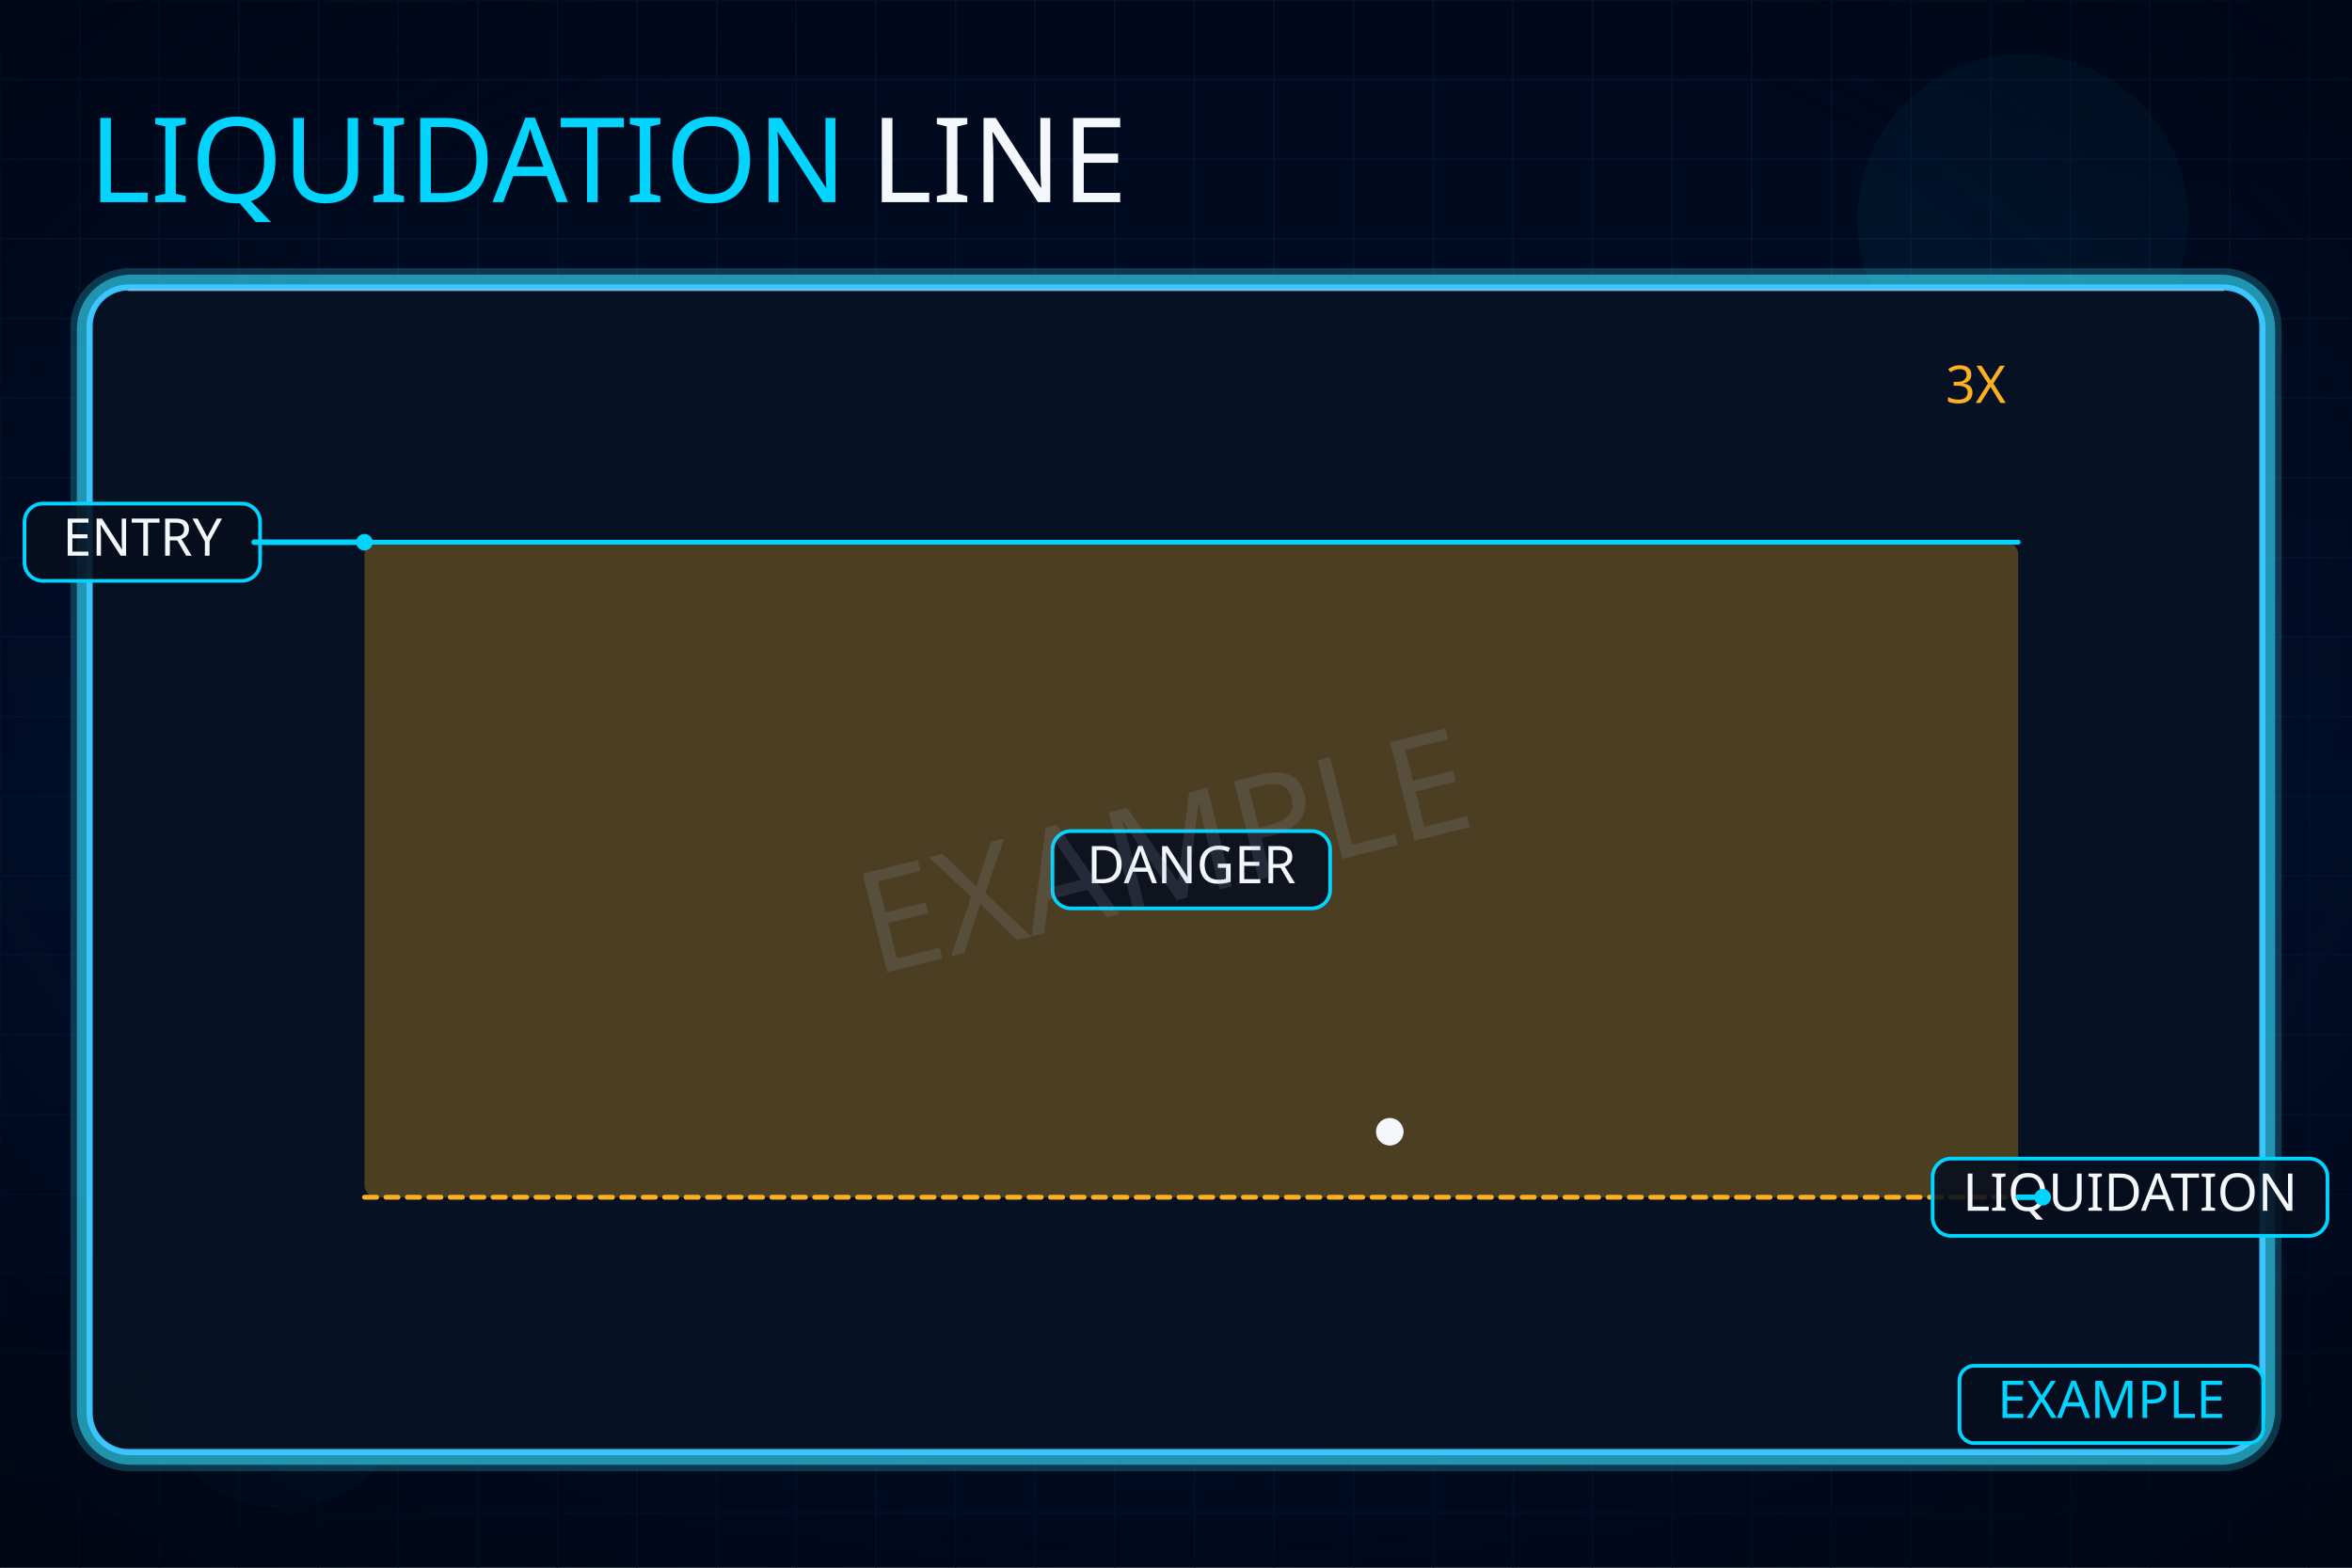
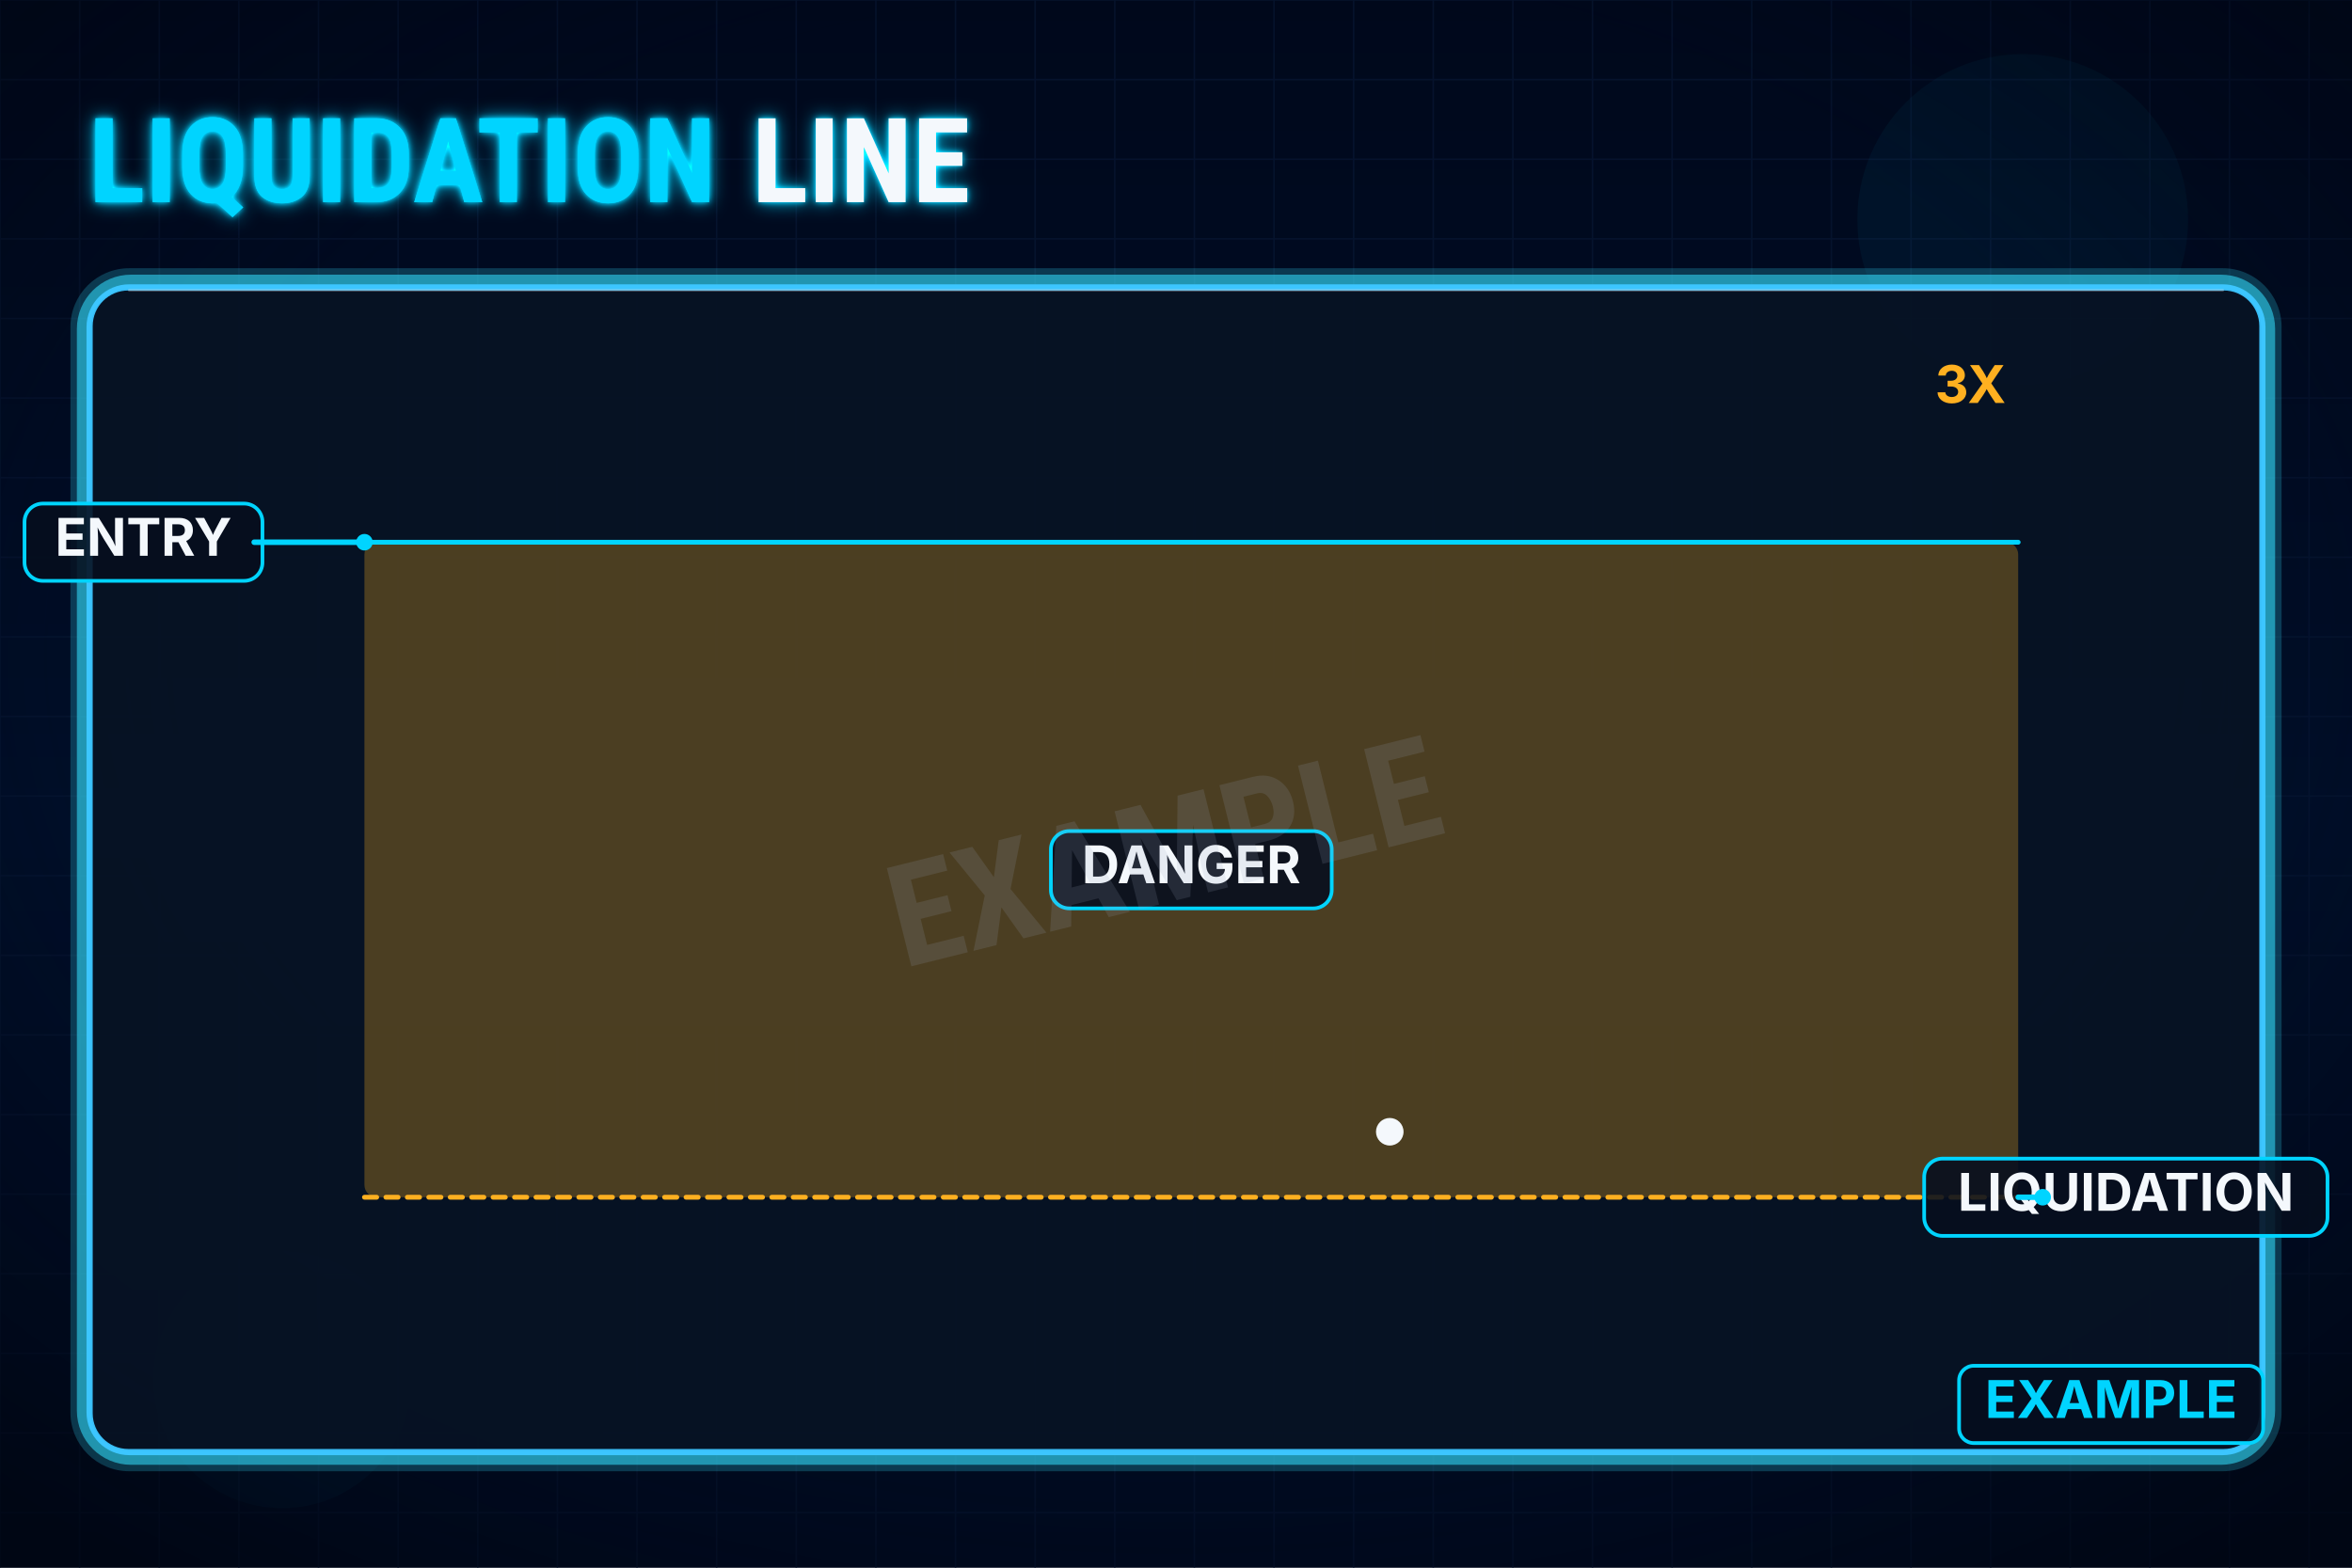
<svg xmlns="http://www.w3.org/2000/svg" width="1536" height="1024" viewBox="0 0 1536 1024">
  <defs>
    <style>
- @font-face { font-family: "Engine Regular"; src: url("../../../illustration_engine/assets/fonts/Inter-Regular.ttf") format("truetype"); font-weight: 400; font-style: normal; }
- @font-face { font-family: "Engine Semi"; src: url("../../../illustration_engine/assets/fonts/Inter-SemiBold.ttf") format("truetype"); font-weight: 400; font-style: normal; }
- @font-face { font-family: "Engine Bold"; src: url("../../../illustration_engine/assets/fonts/Inter-Bold.ttf") format("truetype"); font-weight: 400; font-style: normal; }
- @font-face { font-family: "Engine Condensed"; src: url("../../../illustration_engine/assets/fonts/RobotoCondensed-Bold.ttf") format("truetype"); font-weight: 400; font-style: normal; }
+ @font-face { font-family: "Inter"; src: url("file:///agent/repos/claude/skills/illustration-engine/illustration_engine/assets/fonts/Inter-Regular.ttf") format("truetype"); font-weight: normal; font-style: normal; }
+ @font-face { font-family: "Inter"; src: url("file:///agent/repos/claude/skills/illustration-engine/illustration_engine/assets/fonts/Inter-SemiBold.ttf") format("truetype"); font-weight: bold; font-style: normal; }
+ @font-face { font-family: "Inter"; src: url("file:///agent/repos/claude/skills/illustration-engine/illustration_engine/assets/fonts/Inter-Bold.ttf") format("truetype"); font-weight: bold; font-style: normal; }
+ @font-face { font-family: "Roboto Condensed"; src: url("file:///agent/repos/claude/skills/illustration-engine/illustration_engine/assets/fonts/RobotoCondensed-Bold.ttf") format("truetype"); font-weight: bold; font-style: normal; }
</style>
    <linearGradient id="bg1" x1="0" y1="0" x2="0" y2="1">
      <stop offset="0%" stop-color="#00081B" />
      <stop offset="52%" stop-color="#000F2A" />
      <stop offset="100%" stop-color="#000B21" />
    </linearGradient>
    <radialGradient id="vig2" cx="50%" cy="42%" r="72%">
      <stop offset="58%" stop-color="#00081B" stop-opacity="0" />
      <stop offset="100%" stop-color="#00040F" stop-opacity="0.72" />
    </radialGradient>
-     <filter id="softglow" x="-60%" y="-60%" width="220%" height="220%">
-       <feGaussianBlur stdDeviation="2.64" />
+     <filter id="bloom" x="-80%" y="-80%" width="260%" height="260%" color-interpolation-filters="sRGB">
+       <feGaussianBlur in="SourceGraphic" stdDeviation="6" result="wide" />
+       <feGaussianBlur in="SourceGraphic" stdDeviation="1.92" result="tight" />
+       <feComposite in="wide" in2="tight" operator="arithmetic" k1="0" k2="1" k3="1" k4="0" result="add" />
+       <feMerge>
+         <feMergeNode in="add" />
+         <feMergeNode in="SourceGraphic" />
+       </feMerge>
    </filter>
  </defs>
  <rect x="0" y="0" width="1536" height="1024" rx="0" ry="0" fill="url(#bg1)" fill-opacity="1" stroke="none" stroke-width="0" stroke-opacity="1" />
  <g opacity="0.55">
    <line x1="0" y1="0" x2="0" y2="1024" stroke="#0A1A38" stroke-width="1" stroke-linecap="round" stroke-opacity="1" />
    <line x1="52" y1="0" x2="52" y2="1024" stroke="#0A1A38" stroke-width="1" stroke-linecap="round" stroke-opacity="1" />
    <line x1="104" y1="0" x2="104" y2="1024" stroke="#0A1A38" stroke-width="1" stroke-linecap="round" stroke-opacity="1" />
    <line x1="156" y1="0" x2="156" y2="1024" stroke="#0A1A38" stroke-width="1" stroke-linecap="round" stroke-opacity="1" />
    <line x1="208" y1="0" x2="208" y2="1024" stroke="#0A1A38" stroke-width="1" stroke-linecap="round" stroke-opacity="1" />
    <line x1="260" y1="0" x2="260" y2="1024" stroke="#0A1A38" stroke-width="1" stroke-linecap="round" stroke-opacity="1" />
    <line x1="312" y1="0" x2="312" y2="1024" stroke="#0A1A38" stroke-width="1" stroke-linecap="round" stroke-opacity="1" />
    <line x1="364" y1="0" x2="364" y2="1024" stroke="#0A1A38" stroke-width="1" stroke-linecap="round" stroke-opacity="1" />
    <line x1="416" y1="0" x2="416" y2="1024" stroke="#0A1A38" stroke-width="1" stroke-linecap="round" stroke-opacity="1" />
    <line x1="468" y1="0" x2="468" y2="1024" stroke="#0A1A38" stroke-width="1" stroke-linecap="round" stroke-opacity="1" />
    <line x1="520" y1="0" x2="520" y2="1024" stroke="#0A1A38" stroke-width="1" stroke-linecap="round" stroke-opacity="1" />
    <line x1="572" y1="0" x2="572" y2="1024" stroke="#0A1A38" stroke-width="1" stroke-linecap="round" stroke-opacity="1" />
    <line x1="624" y1="0" x2="624" y2="1024" stroke="#0A1A38" stroke-width="1" stroke-linecap="round" stroke-opacity="1" />
    <line x1="676" y1="0" x2="676" y2="1024" stroke="#0A1A38" stroke-width="1" stroke-linecap="round" stroke-opacity="1" />
    <line x1="728" y1="0" x2="728" y2="1024" stroke="#0A1A38" stroke-width="1" stroke-linecap="round" stroke-opacity="1" />
    <line x1="780" y1="0" x2="780" y2="1024" stroke="#0A1A38" stroke-width="1" stroke-linecap="round" stroke-opacity="1" />
    <line x1="832" y1="0" x2="832" y2="1024" stroke="#0A1A38" stroke-width="1" stroke-linecap="round" stroke-opacity="1" />
    <line x1="884" y1="0" x2="884" y2="1024" stroke="#0A1A38" stroke-width="1" stroke-linecap="round" stroke-opacity="1" />
    <line x1="936" y1="0" x2="936" y2="1024" stroke="#0A1A38" stroke-width="1" stroke-linecap="round" stroke-opacity="1" />
    <line x1="988" y1="0" x2="988" y2="1024" stroke="#0A1A38" stroke-width="1" stroke-linecap="round" stroke-opacity="1" />
    <line x1="1040" y1="0" x2="1040" y2="1024" stroke="#0A1A38" stroke-width="1" stroke-linecap="round" stroke-opacity="1" />
    <line x1="1092" y1="0" x2="1092" y2="1024" stroke="#0A1A38" stroke-width="1" stroke-linecap="round" stroke-opacity="1" />
    <line x1="1144" y1="0" x2="1144" y2="1024" stroke="#0A1A38" stroke-width="1" stroke-linecap="round" stroke-opacity="1" />
    <line x1="1196" y1="0" x2="1196" y2="1024" stroke="#0A1A38" stroke-width="1" stroke-linecap="round" stroke-opacity="1" />
    <line x1="1248" y1="0" x2="1248" y2="1024" stroke="#0A1A38" stroke-width="1" stroke-linecap="round" stroke-opacity="1" />
    <line x1="1300" y1="0" x2="1300" y2="1024" stroke="#0A1A38" stroke-width="1" stroke-linecap="round" stroke-opacity="1" />
    <line x1="1352" y1="0" x2="1352" y2="1024" stroke="#0A1A38" stroke-width="1" stroke-linecap="round" stroke-opacity="1" />
    <line x1="1404" y1="0" x2="1404" y2="1024" stroke="#0A1A38" stroke-width="1" stroke-linecap="round" stroke-opacity="1" />
    <line x1="1456" y1="0" x2="1456" y2="1024" stroke="#0A1A38" stroke-width="1" stroke-linecap="round" stroke-opacity="1" />
    <line x1="1508" y1="0" x2="1508" y2="1024" stroke="#0A1A38" stroke-width="1" stroke-linecap="round" stroke-opacity="1" />
    <line x1="0" y1="0" x2="1536" y2="0" stroke="#0A1A38" stroke-width="1" stroke-linecap="round" stroke-opacity="1" />
    <line x1="0" y1="52" x2="1536" y2="52" stroke="#0A1A38" stroke-width="1" stroke-linecap="round" stroke-opacity="1" />
    <line x1="0" y1="104" x2="1536" y2="104" stroke="#0A1A38" stroke-width="1" stroke-linecap="round" stroke-opacity="1" />
    <line x1="0" y1="156" x2="1536" y2="156" stroke="#0A1A38" stroke-width="1" stroke-linecap="round" stroke-opacity="1" />
    <line x1="0" y1="208" x2="1536" y2="208" stroke="#0A1A38" stroke-width="1" stroke-linecap="round" stroke-opacity="1" />
    <line x1="0" y1="260" x2="1536" y2="260" stroke="#0A1A38" stroke-width="1" stroke-linecap="round" stroke-opacity="1" />
    <line x1="0" y1="312" x2="1536" y2="312" stroke="#0A1A38" stroke-width="1" stroke-linecap="round" stroke-opacity="1" />
    <line x1="0" y1="364" x2="1536" y2="364" stroke="#0A1A38" stroke-width="1" stroke-linecap="round" stroke-opacity="1" />
    <line x1="0" y1="416" x2="1536" y2="416" stroke="#0A1A38" stroke-width="1" stroke-linecap="round" stroke-opacity="1" />
    <line x1="0" y1="468" x2="1536" y2="468" stroke="#0A1A38" stroke-width="1" stroke-linecap="round" stroke-opacity="1" />
    <line x1="0" y1="520" x2="1536" y2="520" stroke="#0A1A38" stroke-width="1" stroke-linecap="round" stroke-opacity="1" />
    <line x1="0" y1="572" x2="1536" y2="572" stroke="#0A1A38" stroke-width="1" stroke-linecap="round" stroke-opacity="1" />
    <line x1="0" y1="624" x2="1536" y2="624" stroke="#0A1A38" stroke-width="1" stroke-linecap="round" stroke-opacity="1" />
    <line x1="0" y1="676" x2="1536" y2="676" stroke="#0A1A38" stroke-width="1" stroke-linecap="round" stroke-opacity="1" />
    <line x1="0" y1="728" x2="1536" y2="728" stroke="#0A1A38" stroke-width="1" stroke-linecap="round" stroke-opacity="1" />
    <line x1="0" y1="780" x2="1536" y2="780" stroke="#0A1A38" stroke-width="1" stroke-linecap="round" stroke-opacity="1" />
    <line x1="0" y1="832" x2="1536" y2="832" stroke="#0A1A38" stroke-width="1" stroke-linecap="round" stroke-opacity="1" />
    <line x1="0" y1="884" x2="1536" y2="884" stroke="#0A1A38" stroke-width="1" stroke-linecap="round" stroke-opacity="1" />
    <line x1="0" y1="936" x2="1536" y2="936" stroke="#0A1A38" stroke-width="1" stroke-linecap="round" stroke-opacity="1" />
    <line x1="0" y1="988" x2="1536" y2="988" stroke="#0A1A38" stroke-width="1" stroke-linecap="round" stroke-opacity="1" />
  </g>
  <circle cx="1320.96" cy="143.36" r="108" fill="#00D4FF" fill-opacity="0.045" stroke="none" stroke-width="0" />
  <circle cx="184.32" cy="901.12" r="84" fill="#00D4FF" fill-opacity="0.045" stroke="none" stroke-width="0" />
  <rect x="0" y="0" width="1536" height="1024" rx="0" ry="0" fill="url(#vig2)" fill-opacity="1" stroke="none" stroke-width="0" stroke-opacity="1" />
-   <text x="58" y="132.04" fill="#00D4FF" fill-opacity="1" font-family="Engine Condensed" font-size="77" text-anchor="start">LIQUIDATION</text>
-   <text x="568.4" y="132.04" fill="#F4F8FC" fill-opacity="1" font-family="Engine Condensed" font-size="77" text-anchor="start">LINE</text>
+   <text x="58" y="132.04" fill="#00D4FF" fill-opacity="0.85" font-family="Roboto Condensed" font-weight="bold" font-size="77" text-anchor="start" filter="url(#bloom)">LIQUIDATION</text>
+   <text x="58" y="132.04" fill="#00D4FF" fill-opacity="1" font-family="Roboto Condensed" font-weight="bold" font-size="77" text-anchor="start">LIQUIDATION</text>
+   <text x="491" y="132.04" fill="#00D4FF" fill-opacity="0.85" font-family="Roboto Condensed" font-weight="bold" font-size="77" text-anchor="start" filter="url(#bloom)">LINE</text>
+   <text x="491" y="132.04" fill="#F4F8FC" fill-opacity="1" font-family="Roboto Condensed" font-weight="bold" font-size="77" text-anchor="start">LINE</text>
  <rect x="46" y="175.2" width="1444" height="785.8" rx="38.4" ry="38.4" fill="#33E0FF" fill-opacity="0.22" stroke="none" stroke-width="0" stroke-opacity="1" />
  <rect x="54.4" y="183.6" width="1427.2" height="769" rx="31.2" ry="31.2" fill="none" fill-opacity="1" stroke="#33E0FF" stroke-width="8.4" stroke-opacity="0.55" />
  <rect x="58" y="187.2" width="1420" height="761.8" rx="26.4" ry="26.4" fill="#060E1E" fill-opacity="0.9" stroke="#3CC6FF" stroke-width="3" stroke-opacity="1" />
  <rect x="59.8" y="189" width="1416.4" height="758.2" rx="24" ry="24" fill="none" fill-opacity="1" stroke="#3CC6FF" stroke-width="1.5" stroke-opacity="0.95" />
  <line x1="84.4" y1="189.6" x2="1451.6" y2="189.6" stroke="#F4F8FC" stroke-width="1.68" stroke-linecap="round" stroke-opacity="0.28" />
  <rect x="238" y="354.17" width="1080" height="427.87" rx="8" ry="8" fill="#FFB020" fill-opacity="0.28" stroke="none" stroke-width="0" stroke-opacity="1" />
-   <line x1="238" y1="354.17" x2="1318" y2="354.17" stroke="#00D4FF" stroke-width="8.74" stroke-linecap="round" stroke-opacity="0.95" filter="url(#softglow)" />
+   <line x1="238" y1="354.17" x2="1318" y2="354.17" stroke="#00D4FF" stroke-width="10.61" stroke-linecap="round" stroke-opacity="0.95" filter="url(#bloom)" />
  <line x1="238" y1="354.17" x2="1318" y2="354.17" stroke="#00D4FF" stroke-width="3.12" stroke-linecap="round" stroke-opacity="1" />
-   <line x1="238" y1="782.03" x2="1318" y2="782.03" stroke="#FFB020" stroke-width="8.74" stroke-linecap="round" stroke-opacity="0.95" stroke-dasharray="8 6" filter="url(#softglow)" />
+   <line x1="238" y1="782.03" x2="1318" y2="782.03" stroke="#FFB020" stroke-width="10.61" stroke-linecap="round" stroke-opacity="0.95" stroke-dasharray="8 6" filter="url(#bloom)" />
  <line x1="238" y1="782.03" x2="1318" y2="782.03" stroke="#FFB020" stroke-width="3.12" stroke-linecap="round" stroke-opacity="1" stroke-dasharray="8 6" />
  <circle cx="907.6" cy="739.25" r="9" fill="#F4F8FC" fill-opacity="1" stroke="none" stroke-width="0" />
-   <rect x="16" y="328.93" width="153.85" height="50.48" rx="12" ry="12" fill="#060E1E" fill-opacity="0.88" stroke="#00D4FF" stroke-width="2.4" stroke-opacity="1" />
-   <text x="92.93" y="363.01" fill="#F4F8FC" fill-opacity="1" font-family="Engine Bold" font-size="34" text-anchor="middle">ENTRY</text>
-   <line x1="166" y1="354.17" x2="238" y2="354.17" stroke="#00D4FF" stroke-width="10.08" stroke-linecap="round" stroke-opacity="0.95" filter="url(#softglow)" />
+   <rect x="16" y="328.93" width="155.4" height="50.48" rx="12" ry="12" fill="#060E1E" fill-opacity="0.88" stroke="#00D4FF" stroke-width="2.4" stroke-opacity="1" />
+   <text x="93.7" y="363.01" fill="#F4F8FC" fill-opacity="1" font-family="Inter" font-weight="bold" font-size="34" text-anchor="middle">ENTRY</text>
+   <line x1="166" y1="354.17" x2="238" y2="354.17" stroke="#00D4FF" stroke-width="12.24" stroke-linecap="round" stroke-opacity="0.95" filter="url(#bloom)" />
  <line x1="166" y1="354.17" x2="238" y2="354.17" stroke="#00D4FF" stroke-width="3.6" stroke-linecap="round" stroke-opacity="1" />
  <circle cx="238" cy="354.17" r="5.4" fill="#00D4FF" fill-opacity="1" stroke="none" stroke-width="0" />
-   <rect x="687.33" y="542.86" width="181.34" height="50.48" rx="12" ry="12" fill="#060E1E" fill-opacity="0.88" stroke="#00D4FF" stroke-width="2.4" stroke-opacity="1" />
-   <text x="778" y="576.94" fill="#F4F8FC" fill-opacity="1" font-family="Engine Bold" font-size="34" text-anchor="middle">DANGER</text>
-   <rect x="1262.13" y="756.79" width="257.87" height="50.48" rx="12" ry="12" fill="#060E1E" fill-opacity="0.88" stroke="#00D4FF" stroke-width="2.4" stroke-opacity="1" />
-   <text x="1391.07" y="790.87" fill="#F4F8FC" fill-opacity="1" font-family="Engine Bold" font-size="34" text-anchor="middle">LIQUIDATION</text>
-   <line x1="1318" y1="782.03" x2="1334" y2="782.03" stroke="#00D4FF" stroke-width="10.08" stroke-linecap="round" stroke-opacity="0.95" filter="url(#softglow)" />
+   <rect x="686.3" y="542.86" width="183.4" height="50.48" rx="12" ry="12" fill="#060E1E" fill-opacity="0.88" stroke="#00D4FF" stroke-width="2.4" stroke-opacity="1" />
+   <text x="778" y="576.94" fill="#F4F8FC" fill-opacity="1" font-family="Inter" font-weight="bold" font-size="34" text-anchor="middle">DANGER</text>
+   <rect x="1256.6" y="756.79" width="263.4" height="50.48" rx="12" ry="12" fill="#060E1E" fill-opacity="0.88" stroke="#00D4FF" stroke-width="2.4" stroke-opacity="1" />
+   <text x="1388.3" y="790.87" fill="#F4F8FC" fill-opacity="1" font-family="Inter" font-weight="bold" font-size="34" text-anchor="middle">LIQUIDATION</text>
+   <line x1="1318" y1="782.03" x2="1334" y2="782.03" stroke="#00D4FF" stroke-width="12.24" stroke-linecap="round" stroke-opacity="0.95" filter="url(#bloom)" />
  <line x1="1318" y1="782.03" x2="1334" y2="782.03" stroke="#00D4FF" stroke-width="3.6" stroke-linecap="round" stroke-opacity="1" />
  <circle cx="1334" cy="782.03" r="5.4" fill="#00D4FF" fill-opacity="1" stroke="none" stroke-width="0" />
-   <text x="1310" y="263.2" fill="#FFB020" fill-opacity="1" font-family="Engine Bold" font-size="34" text-anchor="end">3X</text>
-   <text x="768" y="588.1" fill="#9AA8BC" fill-opacity="0.16" font-family="Engine Condensed" font-size="93" text-anchor="middle" transform="rotate(-14 768 588.1)">EXAMPLE</text>
-   <rect x="1279.67" y="892.12" width="198.33" height="50.48" rx="9.6" ry="9.6" fill="#060E1E" fill-opacity="0.92" stroke="#00D4FF" stroke-width="2.4" stroke-opacity="1" />
-   <text x="1378.83" y="926.2" fill="#00D4FF" fill-opacity="1" font-family="Engine Bold" font-size="34" text-anchor="middle">EXAMPLE</text>
+   <text x="1310" y="263.2" fill="#FFB020" fill-opacity="1" font-family="Inter" font-weight="bold" font-size="34" text-anchor="end">3X</text>
+   <text x="768" y="588.1" fill="#9AA8BC" fill-opacity="0.16" font-family="Roboto Condensed" font-weight="bold" font-size="93" text-anchor="middle" transform="rotate(-14 768 588.1)">EXAMPLE</text>
+   <rect x="1279.4" y="892.12" width="198.6" height="50.48" rx="9.6" ry="9.6" fill="#060E1E" fill-opacity="0.92" stroke="#00D4FF" stroke-width="2.4" stroke-opacity="1" />
+   <text x="1378.7" y="926.2" fill="#00D4FF" fill-opacity="1" font-family="Inter" font-weight="bold" font-size="34" text-anchor="middle">EXAMPLE</text>
</svg>
